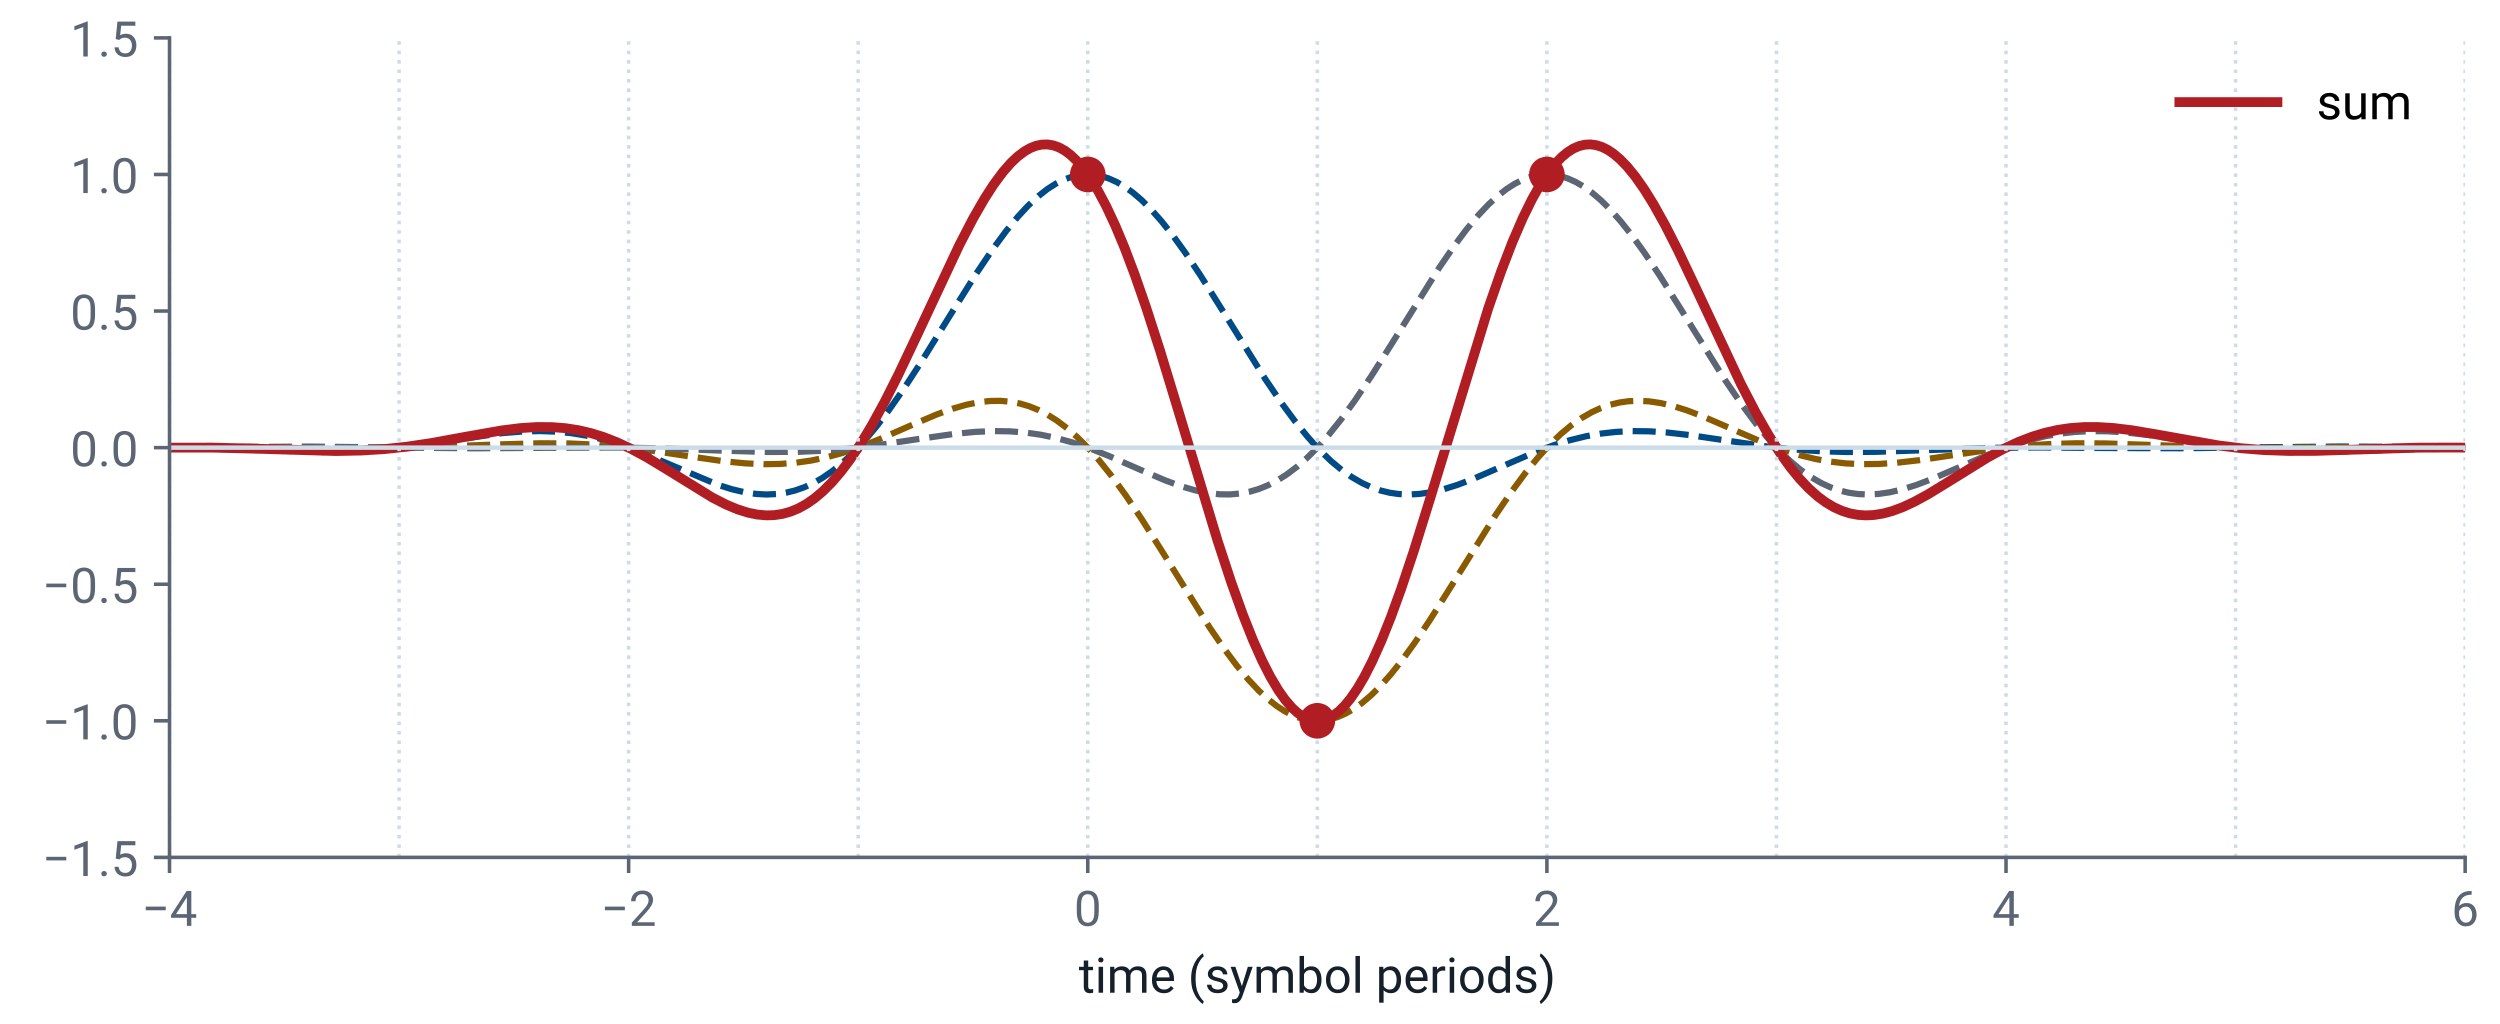
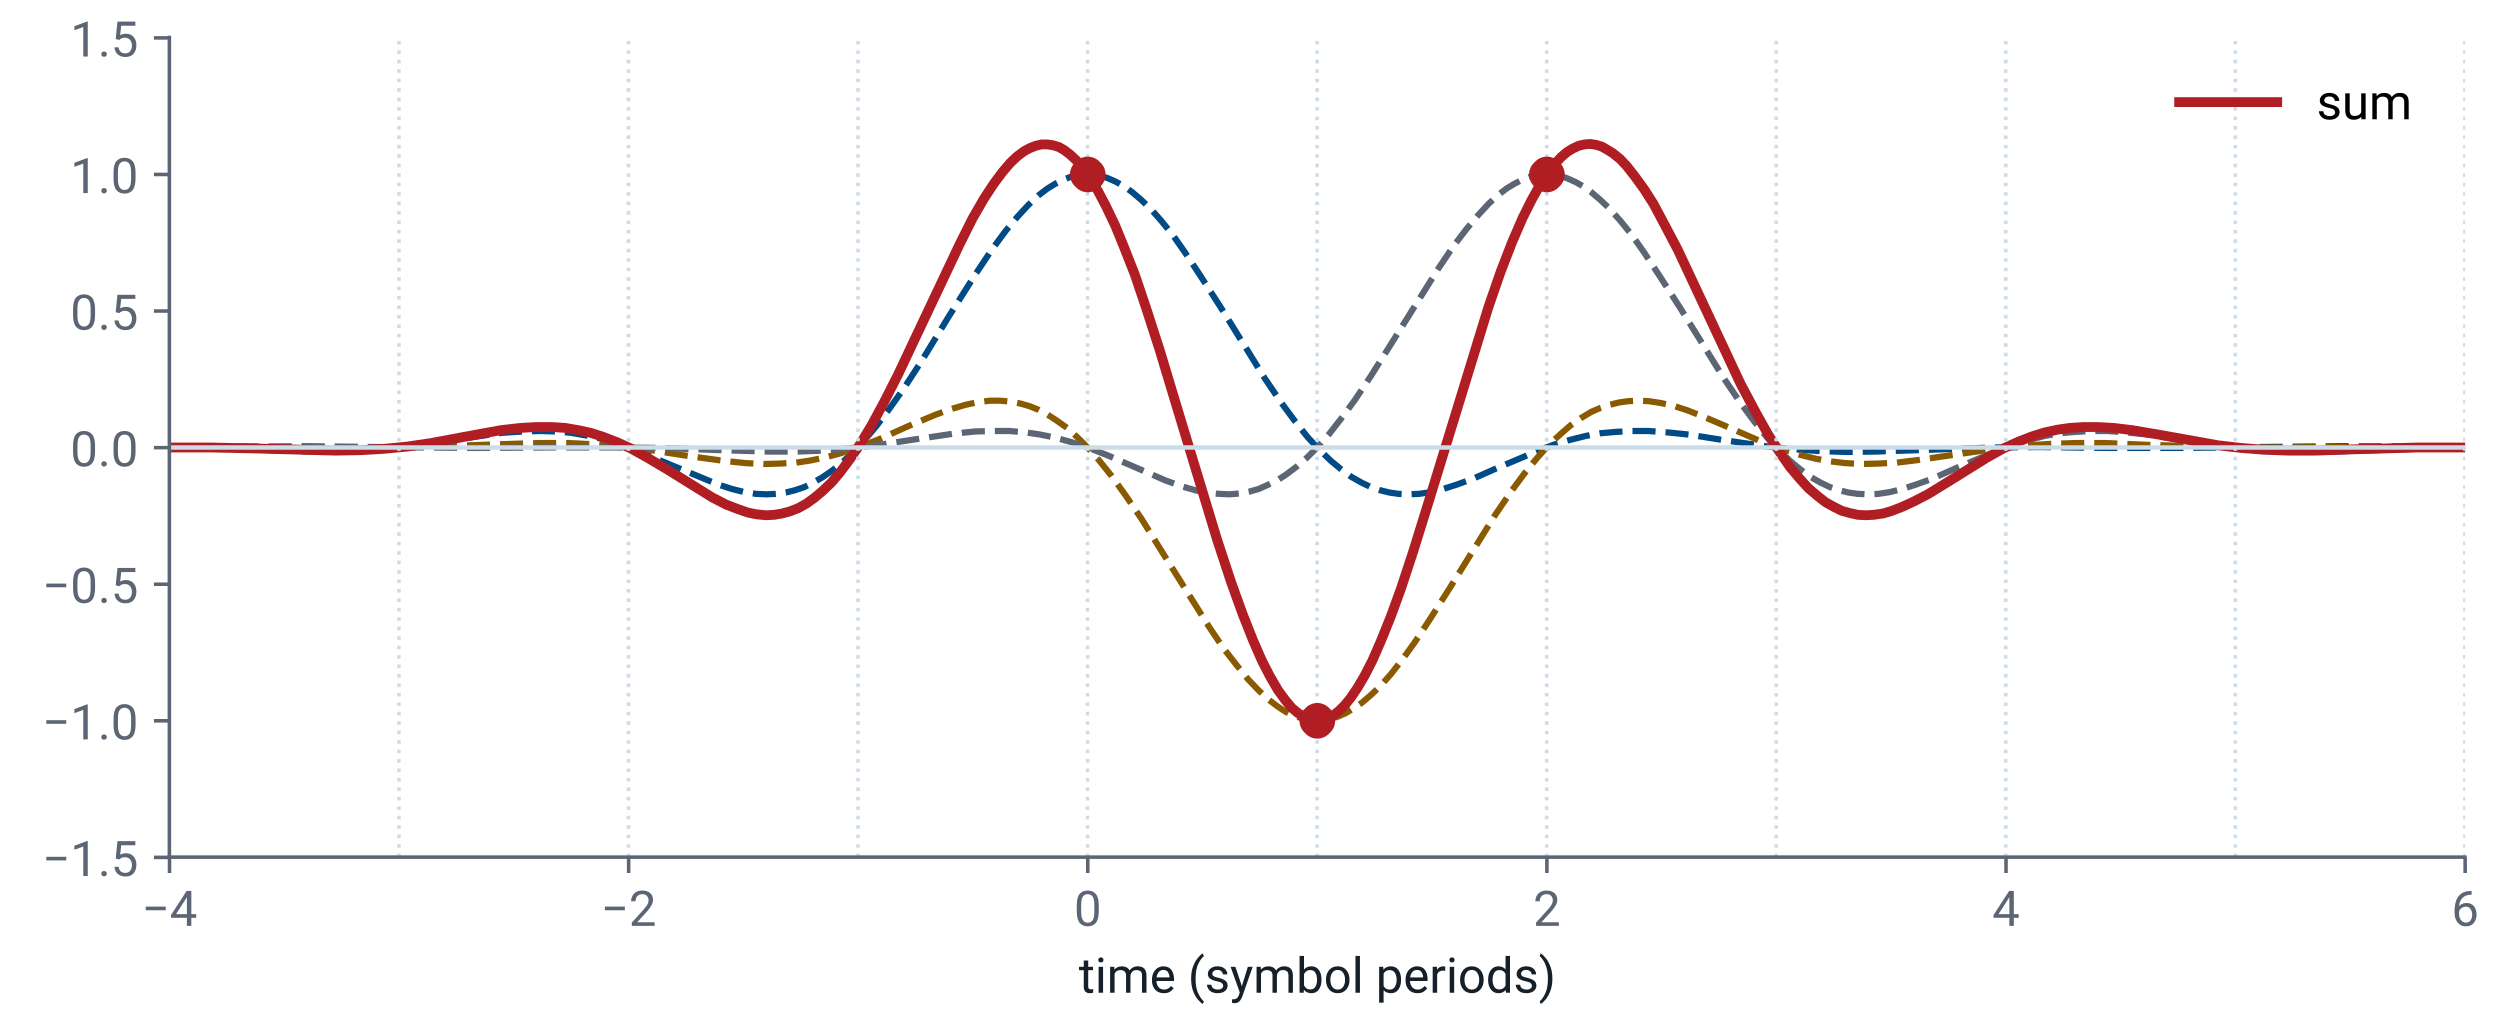
<svg xmlns="http://www.w3.org/2000/svg" xmlns:xlink="http://www.w3.org/1999/xlink" width="560.884pt" height="229.68pt" viewBox="0 0 560.884 229.68" version="1.1">
  <defs>
    <style type="text/css">*{stroke-linejoin: round; stroke-linecap: butt}</style>
  </defs>
  <g id="figure_1">
    <g id="patch_1">
-       <path d="M 0 229.68  L 560.884 229.68  L 560.884 0  L 0 0  L 0 229.68  z " style="fill: none" />
+       <path d="M 0 229.6  L 560.8 229.6  L 560.8 0  L 0 0  L 0 229.6  z " style="fill: none" />
    </g>
    <g id="axes_1">
      <g id="patch_2">
-         <path d="M 38.031 192.359  L 553.065 192.359  L 553.065 8.499  L 38.031 8.499  L 38.031 192.359  z " style="fill: none" />
+         <path d="M 38.0 192.3  L 553.0 192.3  L 553.0 8.4  L 38.0 8.4  L 38.0 192.3  z " style="fill: none" />
      </g>
      <g id="matplotlib.axis_1">
        <g id="xtick_1">
          <g id="line2d_1">
            <defs>
-               <path id="me681a47a7f" d="M 0 0  L 0 3.5  " style="stroke: #5b6573; stroke-width: 0.8" />
+               <path id="me0080e5533" d="M 0 0  L 0 3.5  " style="stroke: #5b6573; stroke-width: 0.8" />
            </defs>
            <g>
-               <use xlink:href="#me681a47a7f" x="38.031" y="192.359" style="fill: #5b6573; stroke: #5b6573; stroke-width: 0.8" />
+               <use xlink:href="#me0080e5533" x="38.031" y="192.359" style="fill: #5b6573; stroke: #5b6573; stroke-width: 0.8" />
            </g>
          </g>
          <g id="text_1">
            <text style="font-size: 11px; font-family:'Source Sans Pro', 'Segoe UI', Roboto, Helvetica, Arial, sans-serif; text-anchor: middle; fill: #5b6573" x="38.031" y="207.716" transform="rotate(-0 38.03109 207.7161)">−4</text>
          </g>
        </g>
        <g id="xtick_2">
          <g id="line2d_2">
            <g>
-               <use xlink:href="#me681a47a7f" x="141.038" y="192.359" style="fill: #5b6573; stroke: #5b6573; stroke-width: 0.8" />
+               <use xlink:href="#me0080e5533" x="141.038" y="192.359" style="fill: #5b6573; stroke: #5b6573; stroke-width: 0.8" />
            </g>
          </g>
          <g id="text_2">
            <text style="font-size: 11px; font-family:'Source Sans Pro', 'Segoe UI', Roboto, Helvetica, Arial, sans-serif; text-anchor: middle; fill: #5b6573" x="141.038" y="207.716" transform="rotate(-0 141.0378 207.7161)">−2</text>
          </g>
        </g>
        <g id="xtick_3">
          <g id="line2d_3">
            <g>
-               <use xlink:href="#me681a47a7f" x="244.045" y="192.359" style="fill: #5b6573; stroke: #5b6573; stroke-width: 0.8" />
+               <use xlink:href="#me0080e5533" x="244.045" y="192.359" style="fill: #5b6573; stroke: #5b6573; stroke-width: 0.8" />
            </g>
          </g>
          <g id="text_3">
            <text style="font-size: 11px; font-family:'Source Sans Pro', 'Segoe UI', Roboto, Helvetica, Arial, sans-serif; text-anchor: middle; fill: #5b6573" x="244.045" y="207.716" transform="rotate(-0 244.0446 207.7161)">0</text>
          </g>
        </g>
        <g id="xtick_4">
          <g id="line2d_4">
            <g>
-               <use xlink:href="#me681a47a7f" x="347.051" y="192.359" style="fill: #5b6573; stroke: #5b6573; stroke-width: 0.8" />
+               <use xlink:href="#me0080e5533" x="347.051" y="192.359" style="fill: #5b6573; stroke: #5b6573; stroke-width: 0.8" />
            </g>
          </g>
          <g id="text_4">
            <text style="font-size: 11px; font-family:'Source Sans Pro', 'Segoe UI', Roboto, Helvetica, Arial, sans-serif; text-anchor: middle; fill: #5b6573" x="347.051" y="207.716" transform="rotate(-0 347.0513 207.7161)">2</text>
          </g>
        </g>
        <g id="xtick_5">
          <g id="line2d_5">
            <g>
-               <use xlink:href="#me681a47a7f" x="450.058" y="192.359" style="fill: #5b6573; stroke: #5b6573; stroke-width: 0.8" />
+               <use xlink:href="#me0080e5533" x="450.058" y="192.359" style="fill: #5b6573; stroke: #5b6573; stroke-width: 0.8" />
            </g>
          </g>
          <g id="text_5">
            <text style="font-size: 11px; font-family:'Source Sans Pro', 'Segoe UI', Roboto, Helvetica, Arial, sans-serif; text-anchor: middle; fill: #5b6573" x="450.058" y="207.716" transform="rotate(-0 450.0581 207.7161)">4</text>
          </g>
        </g>
        <g id="xtick_6">
          <g id="line2d_6">
            <g>
-               <use xlink:href="#me681a47a7f" x="553.065" y="192.359" style="fill: #5b6573; stroke: #5b6573; stroke-width: 0.8" />
+               <use xlink:href="#me0080e5533" x="553.065" y="192.359" style="fill: #5b6573; stroke: #5b6573; stroke-width: 0.8" />
            </g>
          </g>
          <g id="text_6">
            <text style="font-size: 11px; font-family:'Source Sans Pro', 'Segoe UI', Roboto, Helvetica, Arial, sans-serif; text-anchor: middle; fill: #5b6573" x="553.065" y="207.716" transform="rotate(-0 553.0648 207.7161)">6</text>
          </g>
        </g>
        <g id="text_7">
          <text style="font-size: 11px; font-family:'Source Sans Pro', 'Segoe UI', Roboto, Helvetica, Arial, sans-serif; text-anchor: middle; fill: #15202b" x="295.548" y="222.717" transform="rotate(-0 295.548 222.717)">time (symbol periods)</text>
        </g>
      </g>
      <g id="matplotlib.axis_2">
        <g id="ytick_1">
          <g id="line2d_7">
            <defs>
-               <path id="me91446c4ae" d="M 0 0  L -3.5 0  " style="stroke: #5b6573; stroke-width: 0.8" />
+               <path id="me2f87c5e42" d="M 0 0  L -3.5 0  " style="stroke: #5b6573; stroke-width: 0.8" />
            </defs>
            <g>
-               <use xlink:href="#me91446c4ae" x="38.031" y="192.359" style="fill: #5b6573; stroke: #5b6573; stroke-width: 0.8" />
+               <use xlink:href="#me2f87c5e42" x="38.031" y="192.359" style="fill: #5b6573; stroke: #5b6573; stroke-width: 0.8" />
            </g>
          </g>
          <g id="text_8">
            <text style="font-size: 11px; font-family:'Source Sans Pro', 'Segoe UI', Roboto, Helvetica, Arial, sans-serif; text-anchor: end; fill: #5b6573" x="31.031" y="196.537" transform="rotate(-0 31.03109 196.5374)">−1.5</text>
          </g>
        </g>
        <g id="ytick_2">
          <g id="line2d_8">
            <g>
-               <use xlink:href="#me91446c4ae" x="38.031" y="161.715" style="fill: #5b6573; stroke: #5b6573; stroke-width: 0.8" />
+               <use xlink:href="#me2f87c5e42" x="38.031" y="161.715" style="fill: #5b6573; stroke: #5b6573; stroke-width: 0.8" />
            </g>
          </g>
          <g id="text_9">
            <text style="font-size: 11px; font-family:'Source Sans Pro', 'Segoe UI', Roboto, Helvetica, Arial, sans-serif; text-anchor: end; fill: #5b6573" x="31.031" y="165.894" transform="rotate(-0 31.03109 165.8941)">−1.0</text>
          </g>
        </g>
        <g id="ytick_3">
          <g id="line2d_9">
            <g>
-               <use xlink:href="#me91446c4ae" x="38.031" y="131.072" style="fill: #5b6573; stroke: #5b6573; stroke-width: 0.8" />
+               <use xlink:href="#me2f87c5e42" x="38.031" y="131.072" style="fill: #5b6573; stroke: #5b6573; stroke-width: 0.8" />
            </g>
          </g>
          <g id="text_10">
            <text style="font-size: 11px; font-family:'Source Sans Pro', 'Segoe UI', Roboto, Helvetica, Arial, sans-serif; text-anchor: end; fill: #5b6573" x="31.031" y="135.251" transform="rotate(-0 31.03109 135.2507)">−0.5</text>
          </g>
        </g>
        <g id="ytick_4">
          <g id="line2d_10">
            <g>
-               <use xlink:href="#me91446c4ae" x="38.031" y="100.429" style="fill: #5b6573; stroke: #5b6573; stroke-width: 0.8" />
+               <use xlink:href="#me2f87c5e42" x="38.031" y="100.429" style="fill: #5b6573; stroke: #5b6573; stroke-width: 0.8" />
            </g>
          </g>
          <g id="text_11">
            <text style="font-size: 11px; font-family:'Source Sans Pro', 'Segoe UI', Roboto, Helvetica, Arial, sans-serif; text-anchor: end; fill: #5b6573" x="31.031" y="104.607" transform="rotate(-0 31.03109 104.6074)">0.0</text>
          </g>
        </g>
        <g id="ytick_5">
          <g id="line2d_11">
            <g>
-               <use xlink:href="#me91446c4ae" x="38.031" y="69.785" style="fill: #5b6573; stroke: #5b6573; stroke-width: 0.8" />
+               <use xlink:href="#me2f87c5e42" x="38.031" y="69.785" style="fill: #5b6573; stroke: #5b6573; stroke-width: 0.8" />
            </g>
          </g>
          <g id="text_12">
            <text style="font-size: 11px; font-family:'Source Sans Pro', 'Segoe UI', Roboto, Helvetica, Arial, sans-serif; text-anchor: end; fill: #5b6573" x="31.031" y="73.964" transform="rotate(-0 31.03109 73.96408)">0.5</text>
          </g>
        </g>
        <g id="ytick_6">
          <g id="line2d_12">
            <g>
-               <use xlink:href="#me91446c4ae" x="38.031" y="39.142" style="fill: #5b6573; stroke: #5b6573; stroke-width: 0.8" />
+               <use xlink:href="#me2f87c5e42" x="38.031" y="39.142" style="fill: #5b6573; stroke: #5b6573; stroke-width: 0.8" />
            </g>
          </g>
          <g id="text_13">
            <text style="font-size: 11px; font-family:'Source Sans Pro', 'Segoe UI', Roboto, Helvetica, Arial, sans-serif; text-anchor: end; fill: #5b6573" x="31.031" y="43.321" transform="rotate(-0 31.03109 43.32075)">1.0</text>
          </g>
        </g>
        <g id="ytick_7">
          <g id="line2d_13">
            <g>
-               <use xlink:href="#me91446c4ae" x="38.031" y="8.499" style="fill: #5b6573; stroke: #5b6573; stroke-width: 0.8" />
+               <use xlink:href="#me2f87c5e42" x="38.031" y="8.499" style="fill: #5b6573; stroke: #5b6573; stroke-width: 0.8" />
            </g>
          </g>
          <g id="text_14">
            <text style="font-size: 11px; font-family:'Source Sans Pro', 'Segoe UI', Roboto, Helvetica, Arial, sans-serif; text-anchor: end; fill: #5b6573" x="31.031" y="12.677" transform="rotate(-0 31.03109 12.67742)">1.5</text>
          </g>
        </g>
      </g>
      <g id="line2d_14">
-         <path d="M 38.031 100.429  L 48.074 100.673  L 72.796 101.415  L 78.976 101.269  L 84.642 100.913  L 90.307 100.338  L 97.002 99.425  L 112.711 97.168  L 117.346 96.801  L 121.209 96.712  L 124.814 96.844  L 128.162 97.177  L 131.51 97.724  L 134.857 98.487  L 138.463 99.541  L 142.325 100.909  L 146.961 102.803  L 161.124 108.792  L 164.214 109.766  L 167.047 110.434  L 169.622 110.814  L 171.94 110.941  L 174.258 110.84  L 176.318 110.544  L 178.378 110.04  L 180.438 109.318  L 182.498 108.369  L 184.558 107.19  L 186.876 105.584  L 189.193 103.683  L 191.511 101.493  L 194.086 98.732  L 196.661 95.649  L 199.494 91.919  L 202.842 87.118  L 206.705 81.173  L 212.885 71.182  L 219.065 61.322  L 222.671 55.975  L 225.761 51.788  L 228.336 48.654  L 230.654 46.155  L 232.971 43.997  L 235.032 42.387  L 236.834 41.232  L 238.637 40.323  L 240.439 39.669  L 242.242 39.274  L 243.787 39.145  L 245.332 39.209  L 246.877 39.468  L 248.68 40.011  L 250.483 40.812  L 252.285 41.862  L 254.088 43.154  L 256.148 44.912  L 258.208 46.952  L 260.526 49.557  L 263.101 52.795  L 265.934 56.712  L 269.281 61.719  L 273.917 69.088  L 283.96 85.177  L 287.565 90.483  L 290.655 94.665  L 293.488 98.14  L 296.063 100.967  L 298.638 103.454  L 300.956 105.387  L 303.273 107.026  L 305.591 108.369  L 307.651 109.318  L 309.711 110.04  L 311.772 110.544  L 313.832 110.84  L 316.149 110.941  L 318.467 110.814  L 321.042 110.434  L 323.875 109.766  L 326.965 108.792  L 330.57 107.416  L 335.978 105.079  L 344.219 101.515  L 348.596 99.884  L 352.202 98.764  L 355.807 97.881  L 359.155 97.284  L 362.502 96.902  L 366.108 96.721  L 369.97 96.766  L 374.091 97.042  L 378.983 97.599  L 386.451 98.708  L 396.752 100.212  L 402.675 100.848  L 408.34 101.234  L 414.263 101.406  L 420.959 101.365  L 430.229 101.057  L 447.225 100.476  L 457.526 100.386  L 473.235 100.518  L 489.201 100.567  L 506.197 100.358  L 525.253 100.178  L 540.962 100.28  L 553.065 100.429  L 553.065 100.429  " clip-path="url(#p15aa2df434)" style="fill: none; stroke-dasharray: 5.18,2.24; stroke-dashoffset: 0; stroke: #004a85; stroke-width: 1.4" />
+         <path d="M 38.0 100.4  L 48.0 100.6  L 72.7 101.4  L 78.9 101.2  L 84.6 100.9  L 90.3 100.3  L 97.0 99.4  L 112.7 97.1  L 117.3 96.8  L 121.2 96.7  L 124.8 96.8  L 128.1 97.1  L 131.5 97.7  L 134.8 98.4  L 138.4 99.5  L 142.3 100.9  L 146.9 102.8  L 161.1 108.7  L 164.2 109.7  L 167.0 110.4  L 169.6 110.8  L 171.9 110.9  L 174.2 110.8  L 176.3 110.5  L 178.3 110.0  L 180.4 109.3  L 182.4 108.3  L 184.5 107.1  L 186.8 105.5  L 189.1 103.6  L 191.5 101.4  L 194.0 98.7  L 196.6 95.6  L 199.4 91.9  L 202.8 87.1  L 206.7 81.1  L 212.8 71.1  L 219.0 61.3  L 222.6 55.9  L 225.7 51.7  L 228.3 48.6  L 230.6 46.1  L 232.9 43.9  L 235.0 42.3  L 236.8 41.2  L 238.6 40.3  L 240.4 39.6  L 242.2 39.2  L 243.7 39.1  L 245.3 39.2  L 246.8 39.4  L 248.6 40.0  L 250.4 40.8  L 252.2 41.8  L 254.0 43.1  L 256.1 44.9  L 258.2 46.9  L 260.5 49.5  L 263.1 52.7  L 265.9 56.7  L 269.2 61.7  L 273.9 69.0  L 283.9 85.1  L 287.5 90.4  L 290.6 94.6  L 293.4 98.1  L 296.0 100.9  L 298.6 103.4  L 300.9 105.3  L 303.2 107.0  L 305.5 108.3  L 307.6 109.3  L 309.7 110.0  L 311.7 110.5  L 313.8 110.8  L 316.1 110.9  L 318.4 110.8  L 321.0 110.4  L 323.8 109.7  L 326.9 108.7  L 330.5 107.4  L 335.9 105.0  L 344.2 101.5  L 348.5 99.8  L 352.2 98.7  L 355.8 97.8  L 359.1 97.2  L 362.5 96.9  L 366.1 96.7  L 369.9 96.7  L 374.0 97.0  L 378.9 97.5  L 386.4 98.7  L 396.7 100.2  L 402.6 100.8  L 408.3 101.2  L 414.2 101.4  L 420.9 101.3  L 430.2 101.0  L 447.2 100.4  L 457.5 100.3  L 473.2 100.5  L 489.2 100.5  L 506.1 100.3  L 525.2 100.1  L 540.9 100.2  L 553.0 100.4  L 553.0 100.4  " clip-path="url(#pf7fcc04fe9)" style="fill: none; stroke-dasharray: 5.18,2.24; stroke-dashoffset: 0; stroke: #004a85; stroke-width: 1.4" />
      </g>
      <g id="line2d_15">
-         <path d="M 38.031 100.429  L 55.542 100.276  L 71.508 100.395  L 87.217 100.454  L 97.26 100.259  L 111.166 99.729  L 120.952 99.455  L 127.647 99.492  L 133.57 99.754  L 139.235 100.232  L 145.416 100.986  L 154.429 102.35  L 162.412 103.487  L 167.305 103.962  L 171.425 104.141  L 175.03 104.086  L 178.635 103.805  L 181.983 103.325  L 185.331 102.628  L 188.936 101.641  L 192.799 100.334  L 197.177 98.602  L 203.872 95.664  L 210.052 93.027  L 213.658 91.716  L 216.748 90.821  L 219.58 90.243  L 222.156 89.961  L 224.473 89.932  L 226.791 90.14  L 228.851 90.539  L 230.911 91.151  L 232.971 91.985  L 235.032 93.048  L 237.092 94.344  L 239.409 96.082  L 241.727 98.113  L 244.045 100.429  L 246.62 103.321  L 249.452 106.863  L 252.543 111.106  L 256.148 116.469  L 260.783 123.809  L 271.341 140.716  L 274.689 145.609  L 277.522 149.398  L 280.097 152.497  L 282.415 154.959  L 284.475 156.861  L 286.535 158.47  L 288.337 159.625  L 290.14 160.534  L 291.943 161.188  L 293.745 161.583  L 295.29 161.713  L 296.836 161.648  L 298.381 161.39  L 300.183 160.846  L 301.986 160.045  L 303.789 158.995  L 305.591 157.703  L 307.651 155.945  L 309.711 153.905  L 312.029 151.3  L 314.604 148.063  L 317.437 144.146  L 320.785 139.138  L 325.42 131.769  L 335.463 115.68  L 339.068 110.374  L 342.159 106.193  L 344.991 102.717  L 347.566 99.89  L 350.142 97.403  L 352.459 95.47  L 354.777 93.831  L 357.095 92.488  L 359.155 91.54  L 361.215 90.818  L 363.275 90.314  L 365.335 90.017  L 367.653 89.917  L 369.97 90.044  L 372.546 90.423  L 375.378 91.091  L 378.468 92.065  L 382.074 93.441  L 387.481 95.778  L 395.722 99.342  L 400.1 100.974  L 403.705 102.093  L 407.31 102.977  L 410.658 103.574  L 414.006 103.955  L 417.611 104.136  L 421.474 104.092  L 425.594 103.816  L 430.487 103.259  L 437.955 102.149  L 448.255 100.645  L 454.178 100.01  L 459.844 99.624  L 465.767 99.451  L 472.462 99.493  L 481.733 99.8  L 498.729 100.382  L 509.029 100.472  L 524.738 100.339  L 540.704 100.29  L 553.065 100.429  L 553.065 100.429  " clip-path="url(#p15aa2df434)" style="fill: none; stroke-dasharray: 5.18,2.24; stroke-dashoffset: 0; stroke: #8a5a00; stroke-width: 1.4" />
+         <path d="M 38.0 100.4  L 55.5 100.2  L 71.5 100.3  L 87.2 100.4  L 97.2 100.2  L 111.1 99.7  L 120.9 99.4  L 127.6 99.4  L 133.5 99.7  L 139.2 100.2  L 145.4 100.9  L 154.4 102.3  L 162.4 103.4  L 167.3 103.9  L 171.4 104.1  L 175.0 104.0  L 178.6 103.8  L 181.9 103.3  L 185.3 102.6  L 188.9 101.6  L 192.7 100.3  L 197.1 98.6  L 203.8 95.6  L 210.0 93.0  L 213.6 91.7  L 216.7 90.8  L 219.5 90.2  L 222.1 89.9  L 224.4 89.9  L 226.7 90.1  L 228.8 90.5  L 230.9 91.1  L 232.9 91.9  L 235.0 93.0  L 237.0 94.3  L 239.4 96.0  L 241.7 98.1  L 244.0 100.4  L 246.6 103.3  L 249.4 106.8  L 252.5 111.1  L 256.1 116.4  L 260.7 123.8  L 271.3 140.7  L 274.6 145.6  L 277.5 149.3  L 280.0 152.4  L 282.4 154.9  L 284.4 156.8  L 286.5 158.4  L 288.3 159.6  L 290.1 160.5  L 291.9 161.1  L 293.7 161.5  L 295.2 161.7  L 296.8 161.6  L 298.3 161.3  L 300.1 160.8  L 301.9 160.0  L 303.7 158.9  L 305.5 157.7  L 307.6 155.9  L 309.7 153.9  L 312.0 151.3  L 314.6 148.0  L 317.4 144.1  L 320.7 139.1  L 325.4 131.7  L 335.4 115.6  L 339.0 110.3  L 342.1 106.1  L 344.9 102.7  L 347.5 99.8  L 350.1 97.4  L 352.4 95.4  L 354.7 93.8  L 357.0 92.4  L 359.1 91.5  L 361.2 90.8  L 363.2 90.3  L 365.3 90.0  L 367.6 89.9  L 369.9 90.0  L 372.5 90.4  L 375.3 91.0  L 378.4 92.0  L 382.0 93.4  L 387.4 95.7  L 395.7 99.3  L 400.0 100.9  L 403.7 102.0  L 407.3 102.9  L 410.6 103.5  L 414.0 103.9  L 417.6 104.1  L 421.4 104.0  L 425.5 103.8  L 430.4 103.2  L 437.9 102.1  L 448.2 100.6  L 454.1 100.0  L 459.8 99.6  L 465.7 99.4  L 472.4 99.4  L 481.7 99.8  L 498.7 100.3  L 509.0 100.4  L 524.7 100.3  L 540.7 100.2  L 553.0 100.4  L 553.0 100.4  " clip-path="url(#pf7fcc04fe9)" style="fill: none; stroke-dasharray: 5.18,2.24; stroke-dashoffset: 0; stroke: #8a5a00; stroke-width: 1.4" />
      </g>
      <g id="line2d_16">
-         <path d="M 38.031 100.429  L 68.933 100.185  L 85.157 100.362  L 106.531 100.581  L 121.982 100.474  L 138.463 100.401  L 148.506 100.59  L 161.897 101.098  L 172.197 101.4  L 178.893 101.372  L 184.816 101.119  L 190.481 100.652  L 196.661 99.907  L 205.16 98.628  L 213.915 97.37  L 218.808 96.895  L 222.928 96.717  L 226.533 96.771  L 230.139 97.052  L 233.486 97.532  L 236.834 98.229  L 240.439 99.217  L 244.302 100.523  L 248.68 102.256  L 255.375 105.194  L 261.556 107.83  L 265.161 109.142  L 268.251 110.037  L 271.084 110.614  L 273.659 110.897  L 275.977 110.925  L 278.294 110.717  L 280.354 110.318  L 282.415 109.706  L 284.475 108.872  L 286.535 107.809  L 288.595 106.513  L 290.913 104.775  L 293.23 102.745  L 295.548 100.429  L 298.123 97.536  L 300.956 93.995  L 304.046 89.751  L 307.651 84.389  L 312.287 77.048  L 322.845 60.142  L 326.192 55.249  L 329.025 51.459  L 331.6 48.361  L 333.918 45.898  L 335.978 43.997  L 338.038 42.387  L 339.841 41.232  L 341.643 40.323  L 343.446 39.669  L 345.249 39.274  L 346.794 39.145  L 348.339 39.209  L 349.884 39.468  L 351.687 40.011  L 353.489 40.812  L 355.292 41.862  L 357.095 43.154  L 359.155 44.912  L 361.215 46.952  L 363.532 49.557  L 366.108 52.795  L 368.94 56.712  L 372.288 61.719  L 376.923 69.088  L 386.966 85.177  L 390.572 90.483  L 393.662 94.665  L 396.495 98.14  L 399.07 100.967  L 401.645 103.454  L 403.963 105.387  L 406.28 107.026  L 408.598 108.369  L 410.658 109.318  L 412.718 110.04  L 414.778 110.544  L 416.838 110.84  L 419.156 110.941  L 421.474 110.814  L 424.049 110.434  L 426.882 109.766  L 429.972 108.792  L 433.577 107.416  L 438.985 105.079  L 447.225 101.515  L 451.603 99.884  L 455.208 98.764  L 458.814 97.881  L 462.161 97.284  L 465.509 96.902  L 469.114 96.721  L 472.977 96.766  L 477.097 97.042  L 481.99 97.599  L 489.458 98.708  L 499.759 100.212  L 505.682 100.848  L 511.347 101.234  L 517.27 101.406  L 523.965 101.365  L 533.236 101.057  L 550.232 100.476  L 553.065 100.429  L 553.065 100.429  " clip-path="url(#p15aa2df434)" style="fill: none; stroke-dasharray: 5.18,2.24; stroke-dashoffset: 0; stroke: #5b6573; stroke-width: 1.4" />
+         <path d="M 38.0 100.4  L 68.9 100.1  L 85.1 100.3  L 106.5 100.5  L 121.9 100.4  L 138.4 100.4  L 148.5 100.5  L 161.8 101.0  L 172.1 101.3  L 178.8 101.3  L 184.8 101.1  L 190.4 100.6  L 196.6 99.9  L 205.1 98.6  L 213.9 97.3  L 218.8 96.8  L 222.9 96.7  L 226.5 96.7  L 230.1 97.0  L 233.4 97.5  L 236.8 98.2  L 240.4 99.2  L 244.3 100.5  L 248.6 102.2  L 255.3 105.1  L 261.5 107.8  L 265.1 109.1  L 268.2 110.0  L 271.0 110.6  L 273.6 110.8  L 275.9 110.9  L 278.2 110.7  L 280.3 110.3  L 282.4 109.7  L 284.4 108.8  L 286.5 107.8  L 288.5 106.5  L 290.9 104.7  L 293.2 102.7  L 295.5 100.4  L 298.1 97.5  L 300.9 93.9  L 304.0 89.7  L 307.6 84.3  L 312.2 77.0  L 322.8 60.1  L 326.1 55.2  L 329.0 51.4  L 331.6 48.3  L 333.9 45.8  L 335.9 43.9  L 338.0 42.3  L 339.8 41.2  L 341.6 40.3  L 343.4 39.6  L 345.2 39.2  L 346.7 39.1  L 348.3 39.2  L 349.8 39.4  L 351.6 40.0  L 353.4 40.8  L 355.2 41.8  L 357.0 43.1  L 359.1 44.9  L 361.2 46.9  L 363.5 49.5  L 366.1 52.7  L 368.9 56.7  L 372.2 61.7  L 376.9 69.0  L 386.9 85.1  L 390.5 90.4  L 393.6 94.6  L 396.4 98.1  L 399.0 100.9  L 401.6 103.4  L 403.9 105.3  L 406.2 107.0  L 408.5 108.3  L 410.6 109.3  L 412.7 110.0  L 414.7 110.5  L 416.8 110.8  L 419.1 110.9  L 421.4 110.8  L 424.0 110.4  L 426.8 109.7  L 429.9 108.7  L 433.5 107.4  L 438.9 105.0  L 447.2 101.5  L 451.6 99.8  L 455.2 98.7  L 458.8 97.8  L 462.1 97.2  L 465.5 96.9  L 469.1 96.7  L 472.9 96.7  L 477.0 97.0  L 481.9 97.5  L 489.4 98.7  L 499.7 100.2  L 505.6 100.8  L 511.3 101.2  L 517.2 101.4  L 523.9 101.3  L 533.2 101.0  L 550.2 100.4  L 553.0 100.4  L 553.0 100.4  " clip-path="url(#pf7fcc04fe9)" style="fill: none; stroke-dasharray: 5.18,2.24; stroke-dashoffset: 0; stroke: #5b6573; stroke-width: 1.4" />
      </g>
      <g id="line2d_17">
-         <path d="M 38.031 100.429  L 47.559 100.42  L 56.83 100.648  L 75.371 101.191  L 81.036 101.079  L 86.187 100.76  L 91.337 100.211  L 96.745 99.405  L 104.213 98.039  L 112.453 96.58  L 116.831 96.036  L 120.436 95.806  L 123.784 95.821  L 126.874 96.065  L 129.707 96.503  L 132.54 97.158  L 135.372 98.034  L 138.463 99.239  L 141.553 100.685  L 145.158 102.637  L 149.536 105.284  L 159.837 111.637  L 162.927 113.217  L 165.502 114.291  L 167.82 115.019  L 169.88 115.442  L 171.94 115.625  L 173.742 115.57  L 175.545 115.298  L 177.348 114.794  L 179.15 114.048  L 180.953 113.051  L 182.756 111.795  L 184.558 110.276  L 186.618 108.217  L 188.678 105.817  L 190.739 103.083  L 193.056 99.627  L 195.631 95.346  L 198.464 90.163  L 201.554 84.039  L 205.675 75.348  L 215.203 55.025  L 218.293 49.067  L 220.868 44.586  L 222.928 41.396  L 224.988 38.616  L 226.791 36.558  L 228.336 35.098  L 229.881 33.937  L 231.169 33.208  L 232.456 32.705  L 233.744 32.436  L 235.032 32.405  L 236.319 32.619  L 237.607 33.08  L 238.894 33.792  L 240.182 34.754  L 241.469 35.968  L 243.015 37.754  L 244.56 39.895  L 246.362 42.83  L 248.165 46.222  L 250.225 50.628  L 252.285 55.561  L 254.603 61.682  L 257.178 69.098  L 260.268 78.683  L 264.388 92.233  L 273.144 121.24  L 276.234 130.638  L 278.809 137.82  L 281.127 143.653  L 283.187 148.26  L 284.99 151.796  L 286.792 154.834  L 288.337 157.019  L 289.883 158.802  L 291.17 159.97  L 292.458 160.844  L 293.745 161.418  L 294.775 161.661  L 295.805 161.709  L 296.836 161.564  L 297.866 161.224  L 299.153 160.53  L 300.441 159.538  L 301.728 158.253  L 303.016 156.683  L 304.561 154.431  L 306.106 151.796  L 307.909 148.26  L 309.969 143.653  L 312.029 138.499  L 314.347 132.127  L 317.179 123.657  L 320.785 112.086  L 333.918 69.098  L 336.751 60.974  L 339.326 54.281  L 341.643 48.912  L 343.704 44.714  L 345.506 41.515  L 347.309 38.78  L 348.854 36.816  L 350.399 35.21  L 351.687 34.146  L 352.974 33.335  L 354.262 32.774  L 355.549 32.461  L 356.837 32.394  L 358.125 32.569  L 359.412 32.979  L 360.7 33.618  L 361.987 34.479  L 363.532 35.792  L 365.078 37.395  L 366.88 39.607  L 368.94 42.547  L 371 45.876  L 373.576 50.504  L 376.408 56.067  L 380.271 64.183  L 390.572 86.127  L 393.919 92.576  L 396.752 97.542  L 399.327 101.596  L 401.645 104.83  L 403.705 107.357  L 405.765 109.544  L 407.825 111.388  L 409.628 112.718  L 411.431 113.789  L 413.233 114.606  L 415.036 115.178  L 416.838 115.515  L 418.641 115.631  L 420.444 115.54  L 422.504 115.204  L 424.564 114.645  L 426.882 113.786  L 429.457 112.593  L 432.547 110.908  L 436.925 108.23  L 445.938 102.637  L 449.543 100.685  L 452.891 99.129  L 455.981 97.946  L 458.814 97.089  L 461.646 96.454  L 464.479 96.036  L 467.569 95.811  L 470.659 95.806  L 474.265 96.036  L 478.385 96.542  L 483.793 97.456  L 497.699 99.929  L 502.849 100.568  L 507.999 100.978  L 513.407 101.172  L 519.588 101.153  L 528.343 100.873  L 542.249 100.438  L 551.005 100.407  L 553.065 100.429  L 553.065 100.429  " clip-path="url(#p15aa2df434)" style="fill: none; stroke: #b01e24; stroke-width: 2.2; stroke-linecap: square" />
+         <path d="M 38.0 100.4  L 47.5 100.4  L 56.8 100.6  L 75.3 101.1  L 81.0 101.0  L 86.1 100.7  L 91.3 100.2  L 96.7 99.4  L 104.2 98.0  L 112.4 96.5  L 116.8 96.0  L 120.4 95.8  L 123.7 95.8  L 126.8 96.0  L 129.7 96.5  L 132.5 97.1  L 135.3 98.0  L 138.4 99.2  L 141.5 100.6  L 145.1 102.6  L 149.5 105.2  L 159.8 111.6  L 162.9 113.2  L 165.5 114.2  L 167.8 115.0  L 169.8 115.4  L 171.9 115.6  L 173.7 115.5  L 175.5 115.2  L 177.3 114.7  L 179.1 114.0  L 180.9 113.0  L 182.7 111.7  L 184.5 110.2  L 186.6 108.2  L 188.6 105.8  L 190.7 103.0  L 193.0 99.6  L 195.6 95.3  L 198.4 90.1  L 201.5 84.0  L 205.6 75.3  L 215.2 55.0  L 218.2 49.0  L 220.8 44.5  L 222.9 41.3  L 224.9 38.6  L 226.7 36.5  L 228.3 35.0  L 229.8 33.9  L 231.1 33.2  L 232.4 32.7  L 233.7 32.4  L 235.0 32.4  L 236.3 32.6  L 237.6 33.0  L 238.8 33.7  L 240.1 34.7  L 241.4 35.9  L 243.0 37.7  L 244.5 39.8  L 246.3 42.8  L 248.1 46.2  L 250.2 50.6  L 252.2 55.5  L 254.6 61.6  L 257.1 69.0  L 260.2 78.6  L 264.3 92.2  L 273.1 121.2  L 276.2 130.6  L 278.8 137.8  L 281.1 143.6  L 283.1 148.2  L 284.9 151.7  L 286.7 154.8  L 288.3 157.0  L 289.8 158.8  L 291.1 159.9  L 292.4 160.8  L 293.7 161.4  L 294.7 161.6  L 295.8 161.7  L 296.8 161.5  L 297.8 161.2  L 299.1 160.5  L 300.4 159.5  L 301.7 158.2  L 303.0 156.6  L 304.5 154.4  L 306.1 151.7  L 307.9 148.2  L 309.9 143.6  L 312.0 138.4  L 314.3 132.1  L 317.1 123.6  L 320.7 112.0  L 333.9 69.0  L 336.7 60.9  L 339.3 54.2  L 341.6 48.9  L 343.7 44.7  L 345.5 41.5  L 347.3 38.7  L 348.8 36.8  L 350.3 35.2  L 351.6 34.1  L 352.9 33.3  L 354.2 32.7  L 355.5 32.4  L 356.8 32.3  L 358.1 32.5  L 359.4 32.9  L 360.6 33.6  L 361.9 34.4  L 363.5 35.7  L 365.0 37.3  L 366.8 39.6  L 368.9 42.5  L 371.0 45.8  L 373.5 50.5  L 376.4 56.0  L 380.2 64.1  L 390.5 86.1  L 393.9 92.5  L 396.7 97.5  L 399.3 101.5  L 401.6 104.8  L 403.7 107.3  L 405.7 109.5  L 407.8 111.3  L 409.6 112.7  L 411.4 113.7  L 413.2 114.6  L 415.0 115.1  L 416.8 115.5  L 418.6 115.6  L 420.4 115.5  L 422.5 115.2  L 424.5 114.6  L 426.8 113.7  L 429.4 112.5  L 432.5 110.9  L 436.9 108.2  L 445.9 102.6  L 449.5 100.6  L 452.8 99.1  L 455.9 97.9  L 458.8 97.0  L 461.6 96.4  L 464.4 96.0  L 467.5 95.8  L 470.6 95.8  L 474.2 96.0  L 478.3 96.5  L 483.7 97.4  L 497.6 99.9  L 502.8 100.5  L 507.9 100.9  L 513.4 101.1  L 519.5 101.1  L 528.3 100.8  L 542.2 100.4  L 551.0 100.4  L 553.0 100.4  L 553.0 100.4  " clip-path="url(#pf7fcc04fe9)" style="fill: none; stroke: #b01e24; stroke-width: 2.2; stroke-linecap: square" />
      </g>
      <g id="line2d_18">
-         <path d="M 38.031 100.429  L 553.065 100.429  " clip-path="url(#p15aa2df434)" style="fill: none; stroke: #cddce9; stroke-linecap: square" />
+         <path d="M 38.0 100.4  L 553.0 100.4  " clip-path="url(#pf7fcc04fe9)" style="fill: none; stroke: #cddce9; stroke-linecap: square" />
      </g>
      <g id="line2d_19">
-         <path d="M 38.031 192.359  L 38.031 8.499  " clip-path="url(#p15aa2df434)" style="fill: none; stroke-dasharray: 0.8,1.32; stroke-dashoffset: 0; stroke: #cddce9; stroke-width: 0.8" />
+         <path d="M 38.0 192.3  L 38.0 8.4  " clip-path="url(#pf7fcc04fe9)" style="fill: none; stroke-dasharray: 0.8,1.32; stroke-dashoffset: 0; stroke: #cddce9; stroke-width: 0.8" />
      </g>
      <g id="line2d_20">
-         <path d="M 89.534 192.359  L 89.534 8.499  " clip-path="url(#p15aa2df434)" style="fill: none; stroke-dasharray: 0.8,1.32; stroke-dashoffset: 0; stroke: #cddce9; stroke-width: 0.8" />
+         <path d="M 89.5 192.3  L 89.5 8.4  " clip-path="url(#pf7fcc04fe9)" style="fill: none; stroke-dasharray: 0.8,1.32; stroke-dashoffset: 0; stroke: #cddce9; stroke-width: 0.8" />
      </g>
      <g id="line2d_21">
-         <path d="M 141.038 192.359  L 141.038 8.499  " clip-path="url(#p15aa2df434)" style="fill: none; stroke-dasharray: 0.8,1.32; stroke-dashoffset: 0; stroke: #cddce9; stroke-width: 0.8" />
+         <path d="M 141.0 192.3  L 141.0 8.4  " clip-path="url(#pf7fcc04fe9)" style="fill: none; stroke-dasharray: 0.8,1.32; stroke-dashoffset: 0; stroke: #cddce9; stroke-width: 0.8" />
      </g>
      <g id="line2d_22">
-         <path d="M 192.541 192.359  L 192.541 8.499  " clip-path="url(#p15aa2df434)" style="fill: none; stroke-dasharray: 0.8,1.32; stroke-dashoffset: 0; stroke: #cddce9; stroke-width: 0.8" />
+         <path d="M 192.5 192.3  L 192.5 8.4  " clip-path="url(#pf7fcc04fe9)" style="fill: none; stroke-dasharray: 0.8,1.32; stroke-dashoffset: 0; stroke: #cddce9; stroke-width: 0.8" />
      </g>
      <g id="line2d_23">
-         <path d="M 244.045 192.359  L 244.045 8.499  " clip-path="url(#p15aa2df434)" style="fill: none; stroke-dasharray: 0.8,1.32; stroke-dashoffset: 0; stroke: #cddce9; stroke-width: 0.8" />
+         <path d="M 244.0 192.3  L 244.0 8.4  " clip-path="url(#pf7fcc04fe9)" style="fill: none; stroke-dasharray: 0.8,1.32; stroke-dashoffset: 0; stroke: #cddce9; stroke-width: 0.8" />
      </g>
      <g id="line2d_24">
-         <path d="M 295.548 192.359  L 295.548 8.499  " clip-path="url(#p15aa2df434)" style="fill: none; stroke-dasharray: 0.8,1.32; stroke-dashoffset: 0; stroke: #cddce9; stroke-width: 0.8" />
+         <path d="M 295.5 192.3  L 295.5 8.4  " clip-path="url(#pf7fcc04fe9)" style="fill: none; stroke-dasharray: 0.8,1.32; stroke-dashoffset: 0; stroke: #cddce9; stroke-width: 0.8" />
      </g>
      <g id="line2d_25">
-         <path d="M 347.051 192.359  L 347.051 8.499  " clip-path="url(#p15aa2df434)" style="fill: none; stroke-dasharray: 0.8,1.32; stroke-dashoffset: 0; stroke: #cddce9; stroke-width: 0.8" />
+         <path d="M 347.0 192.3  L 347.0 8.4  " clip-path="url(#pf7fcc04fe9)" style="fill: none; stroke-dasharray: 0.8,1.32; stroke-dashoffset: 0; stroke: #cddce9; stroke-width: 0.8" />
      </g>
      <g id="line2d_26">
-         <path d="M 398.555 192.359  L 398.555 8.499  " clip-path="url(#p15aa2df434)" style="fill: none; stroke-dasharray: 0.8,1.32; stroke-dashoffset: 0; stroke: #cddce9; stroke-width: 0.8" />
+         <path d="M 398.5 192.3  L 398.5 8.4  " clip-path="url(#pf7fcc04fe9)" style="fill: none; stroke-dasharray: 0.8,1.32; stroke-dashoffset: 0; stroke: #cddce9; stroke-width: 0.8" />
      </g>
      <g id="line2d_27">
-         <path d="M 450.058 192.359  L 450.058 8.499  " clip-path="url(#p15aa2df434)" style="fill: none; stroke-dasharray: 0.8,1.32; stroke-dashoffset: 0; stroke: #cddce9; stroke-width: 0.8" />
+         <path d="M 450.0 192.3  L 450.0 8.4  " clip-path="url(#pf7fcc04fe9)" style="fill: none; stroke-dasharray: 0.8,1.32; stroke-dashoffset: 0; stroke: #cddce9; stroke-width: 0.8" />
      </g>
      <g id="line2d_28">
-         <path d="M 501.561 192.359  L 501.561 8.499  " clip-path="url(#p15aa2df434)" style="fill: none; stroke-dasharray: 0.8,1.32; stroke-dashoffset: 0; stroke: #cddce9; stroke-width: 0.8" />
+         <path d="M 501.5 192.3  L 501.5 8.4  " clip-path="url(#pf7fcc04fe9)" style="fill: none; stroke-dasharray: 0.8,1.32; stroke-dashoffset: 0; stroke: #cddce9; stroke-width: 0.8" />
      </g>
      <g id="line2d_29">
-         <path d="M 553.065 192.359  L 553.065 8.499  " clip-path="url(#p15aa2df434)" style="fill: none; stroke-dasharray: 0.8,1.32; stroke-dashoffset: 0; stroke: #cddce9; stroke-width: 0.8" />
+         <path d="M 553.0 192.3  L 553.0 8.4  " clip-path="url(#pf7fcc04fe9)" style="fill: none; stroke-dasharray: 0.8,1.32; stroke-dashoffset: 0; stroke: #cddce9; stroke-width: 0.8" />
      </g>
      <g id="patch_3">
-         <path d="M 38.031 192.359  L 38.031 8.499  " style="fill: none; stroke: #5b6573; stroke-width: 0.8; stroke-linejoin: miter; stroke-linecap: square" />
+         <path d="M 38.0 192.3  L 38.0 8.4  " style="fill: none; stroke: #5b6573; stroke-width: 0.8; stroke-linejoin: miter; stroke-linecap: square" />
      </g>
      <g id="patch_4">
-         <path d="M 38.031 192.359  L 553.065 192.359  " style="fill: none; stroke: #5b6573; stroke-width: 0.8; stroke-linejoin: miter; stroke-linecap: square" />
+         <path d="M 38.0 192.3  L 553.0 192.3  " style="fill: none; stroke: #5b6573; stroke-width: 0.8; stroke-linejoin: miter; stroke-linecap: square" />
      </g>
      <g id="line2d_30">
        <defs>
-           <path id="mc2c6b6a88c" d="M 0 3.5  C 0.928 3.5 1.819 3.131 2.475 2.475  C 3.131 1.819 3.5 0.928 3.5 0  C 3.5 -0.928 3.131 -1.819 2.475 -2.475  C 1.819 -3.131 0.928 -3.5 0 -3.5  C -0.928 -3.5 -1.819 -3.131 -2.475 -2.475  C -3.131 -1.819 -3.5 -0.928 -3.5 0  C -3.5 0.928 -3.131 1.819 -2.475 2.475  C -1.819 3.131 -0.928 3.5 0 3.5  z " style="stroke: #b01e24" />
+           <path id="m9c7be9384e" d="M 0 3.5  C 0.9 3.5 1.8 3.1 2.4 2.4  C 3.1 1.8 3.5 0.9 3.5 0  C 3.5 -0.9 3.1 -1.8 2.4 -2.4  C 1.8 -3.1 0.9 -3.5 0 -3.5  C -0.9 -3.5 -1.8 -3.1 -2.4 -2.4  C -3.1 -1.8 -3.5 -0.9 -3.5 0  C -3.5 0.9 -3.1 1.8 -2.4 2.4  C -1.8 3.1 -0.9 3.5 0 3.5  z " style="stroke: #b01e24" />
        </defs>
-         <g clip-path="url(#p15aa2df434)">
-           <use xlink:href="#mc2c6b6a88c" x="244.045" y="39.142" style="fill: #b01e24; stroke: #b01e24" />
+         <g clip-path="url(#pf7fcc04fe9)">
+           <use xlink:href="#m9c7be9384e" x="244.045" y="39.142" style="fill: #b01e24; stroke: #b01e24" />
        </g>
      </g>
      <g id="line2d_31">
-         <g clip-path="url(#p15aa2df434)">
-           <use xlink:href="#mc2c6b6a88c" x="295.548" y="161.715" style="fill: #b01e24; stroke: #b01e24" />
+         <g clip-path="url(#pf7fcc04fe9)">
+           <use xlink:href="#m9c7be9384e" x="295.548" y="161.715" style="fill: #b01e24; stroke: #b01e24" />
        </g>
      </g>
      <g id="line2d_32">
-         <g clip-path="url(#p15aa2df434)">
-           <use xlink:href="#mc2c6b6a88c" x="347.051" y="39.142" style="fill: #b01e24; stroke: #b01e24" />
+         <g clip-path="url(#pf7fcc04fe9)">
+           <use xlink:href="#m9c7be9384e" x="347.051" y="39.142" style="fill: #b01e24; stroke: #b01e24" />
        </g>
      </g>
      <g id="legend_1">
        <g id="line2d_33">
-           <path d="M 488.949 22.907  L 499.949 22.907  L 510.949 22.907  " style="fill: none; stroke: #b01e24; stroke-width: 2.2; stroke-linecap: square" />
+           <path d="M 488.9 22.9  L 499.9 22.9  L 510.9 22.9  " style="fill: none; stroke: #b01e24; stroke-width: 2.2; stroke-linecap: square" />
        </g>
        <g id="text_15">
          <text style="font-size: 11px; font-family:'Source Sans Pro', 'Segoe UI', Roboto, Helvetica, Arial, sans-serif; text-anchor: start" x="519.749" y="26.757" transform="rotate(-0 519.7486 26.75699)">sum</text>
        </g>
      </g>
    </g>
  </g>
  <defs>
-     <clipPath id="p15aa2df434">
+     <clipPath id="pf7fcc04fe9">
      <rect x="38.031" y="8.499" width="515.034" height="183.86" />
    </clipPath>
  </defs>
</svg>
